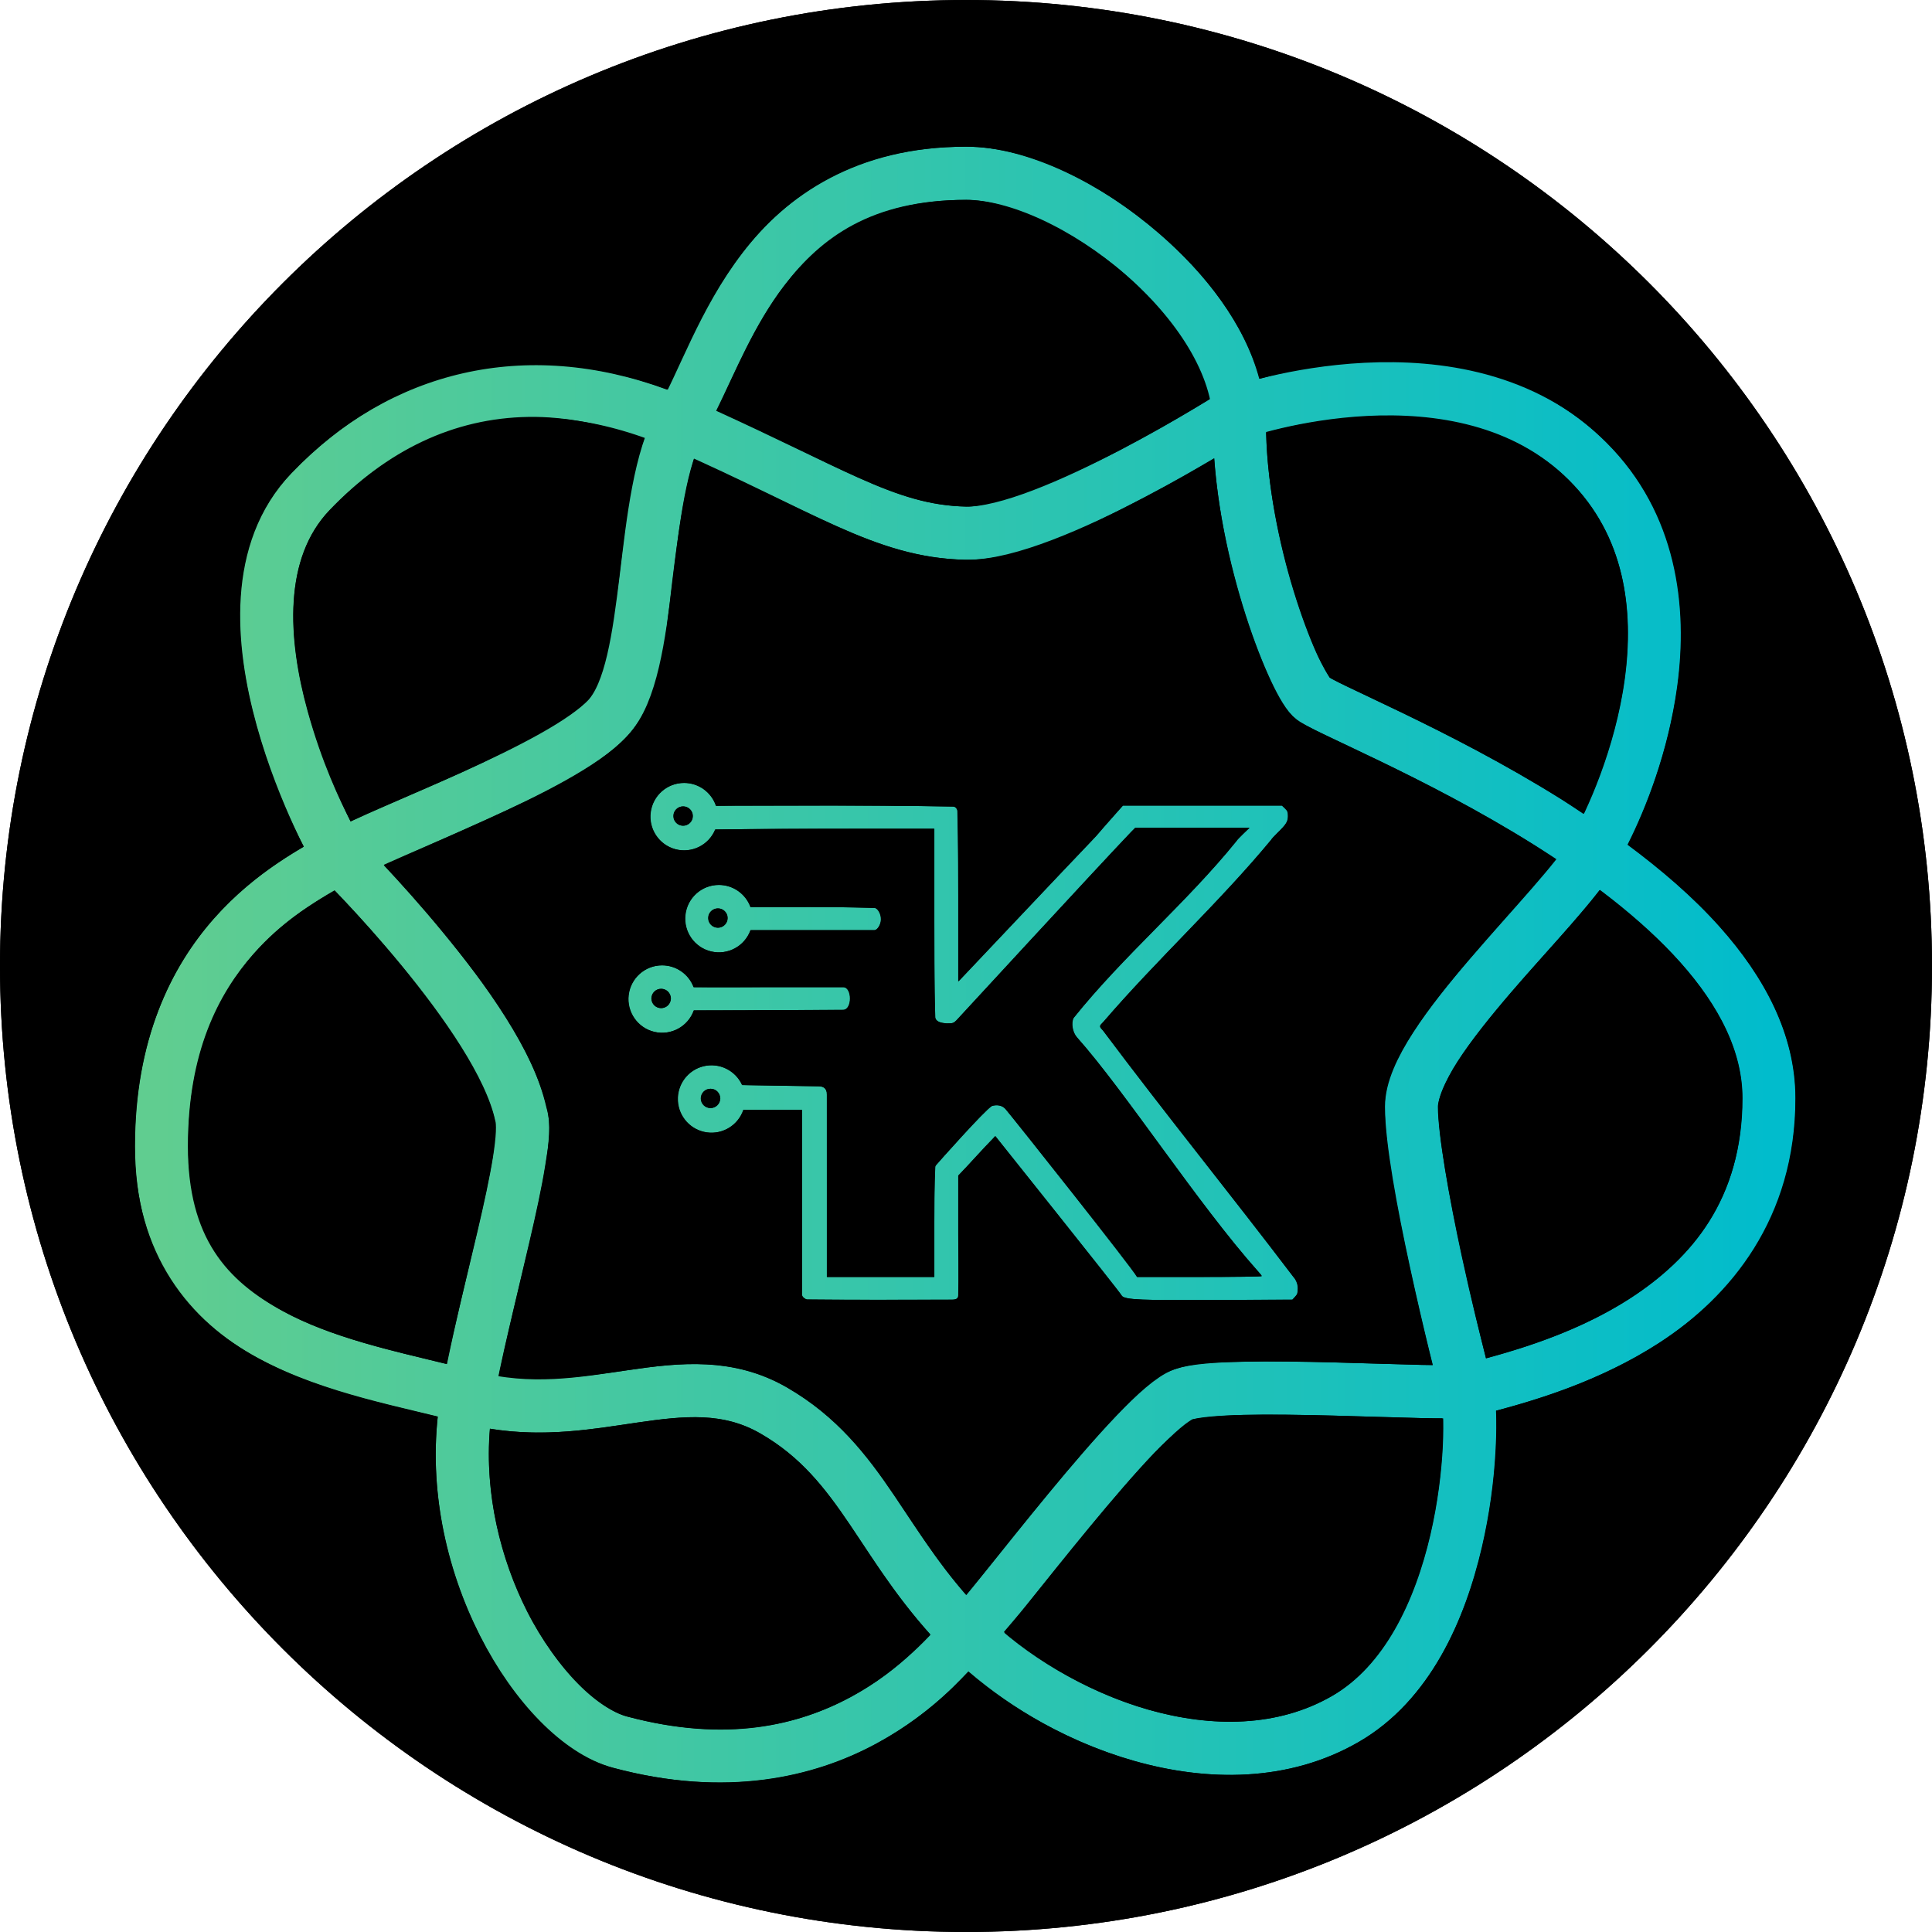
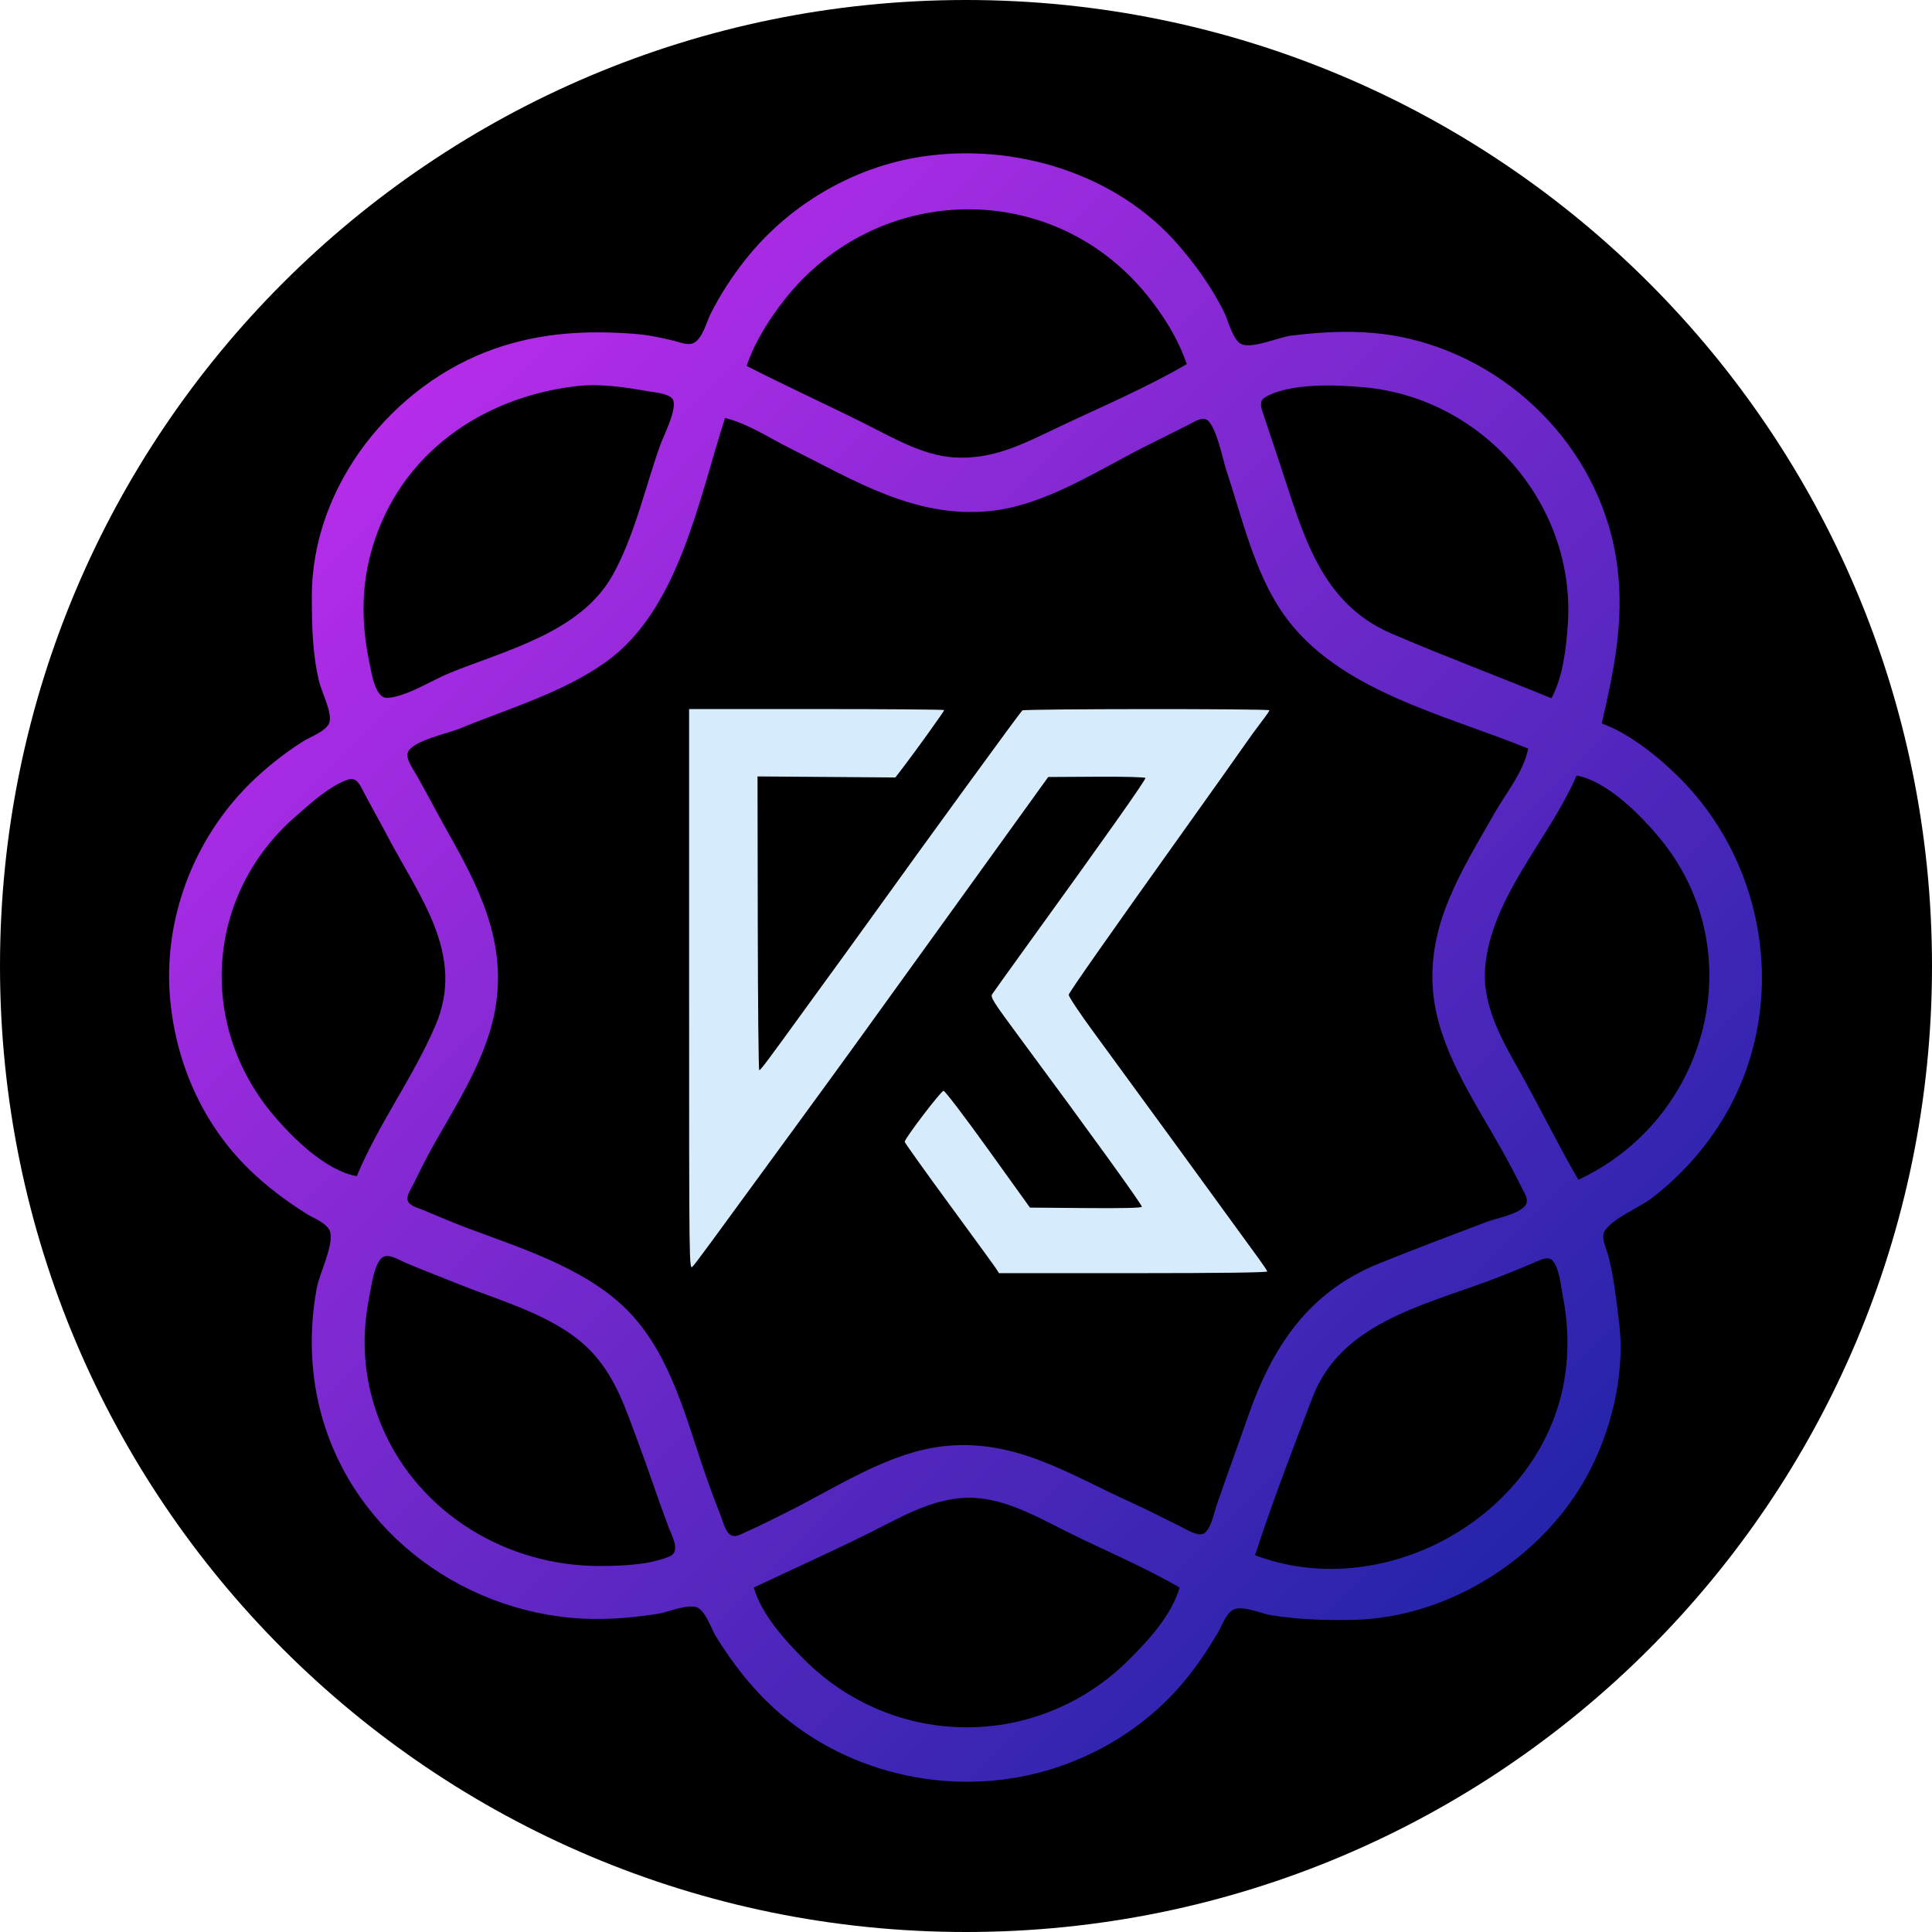
- <svg xmlns="http://www.w3.org/2000/svg" xmlns:xlink="http://www.w3.org/1999/xlink" xml:space="preserve" width="512" height="512" viewBox="0 0 512 512">
-   <defs>
-     <linearGradient id="b">
-       <stop offset="0" style="stop-color:#60cd90;stop-opacity:1" />
-       <stop offset="1" style="stop-color:#01bccc;stop-opacity:1" />
+ <svg xmlns="http://www.w3.org/2000/svg" xmlns:xlink="http://www.w3.org/1999/xlink" version="1.1" width="500" height="500" viewBox="0 0 500 500" id="svg1" xml:space="preserve">
+   <defs id="defs1">
+     <linearGradient id="linearGradient7">
+       <stop style="stop-color:#b52ce9;stop-opacity:1;" offset="0" id="stop6" />
+       <stop style="stop-color:#2624ab;stop-opacity:1;" offset="1" id="stop7" />
    </linearGradient>
-     <linearGradient id="a">
-       <stop offset="0" style="stop-color:#60cd90;stop-opacity:1" />
-       <stop offset="1" style="stop-color:#01bccc;stop-opacity:1" />
-     </linearGradient>
-     <linearGradient xlink:href="#a" id="d" x1="33.5" x2="478.5" y1="268" y2="268" gradientTransform="translate(0 2)" gradientUnits="userSpaceOnUse" />
-     <linearGradient xlink:href="#b" id="c" x1="42.235" x2="469.265" y1="255.595" y2="255.595" gradientTransform="translate(0 2)" gradientUnits="userSpaceOnUse" />
+     <linearGradient xlink:href="#linearGradient7" id="linearGradient4" x1="89.856" y1="90.384" x2="408.965" y2="409.493" gradientUnits="userSpaceOnUse" gradientTransform="matrix(0.9134411,0,0,0.9134411,21.58867,21.63442)" />
  </defs>
-   <g style="display:inline" transform="translate(.082 -1.959)">
-     <circle cx="255.918" cy="257.959" r="256" style="display:inline;fill:#000;fill-opacity:1;fill-rule:nonzero;stroke:none;stroke-width:14.1;stroke-dasharray:none;stroke-opacity:1" />
-     <path d="M256 47.875c27.75 0 72.375 34.75 72.375 66.375s14 67.375 19.125 72.5S468.75 234.25 468.75 293s-61.191 72.527-79.75 77.5c-5.424 1.453-64.04-2.95-75.425.976s-50.158 56.561-57.465 63.868c-7.306 7.307-35.208 43.47-91.86 28.29-21.084-5.65-47.644-48.103-40.68-90.267 4.016-24.325 17.302-66.68 14.43-76.117C132.3 271.02 89.75 229 89.75 229s-37.512-65.425-7.5-96.75C108.278 105.084 143 97.75 181 114.5s53.272 28.3 74.875 28.75 72.375-32 72.375-32 58.875-20.625 92.5 13 10.445 88.19 1.75 103.25-48.5 50.25-48.5 67.75 12.416 67.04 14.75 75.75.64 67.51-32.25 86.5-78 0-100.5-22.5-26.996-45.391-51-59.25-48.69 5.024-80.5-3.5-81.75-13.5-81.75-66.5S77.998 235.93 90 229s58.57-23.459 71-36.75 8.09-58.987 19.5-78.75S202 47.875 256 47.875Z" style="display:inline;fill:none;fill-opacity:1;fill-rule:nonzero;stroke:url(#c);stroke-width:14.1;stroke-dasharray:none;stroke-dashoffset:0;stroke-opacity:1" />
-     <path d="M181.25 209.438a8.938 8.938 0 1 0 8.264 12.341h.021c.181.005 13.26-.19 29.135-.191l28.865-.004v24.842c0 16.19.2 24.774.256 25.152.19 1.27 1.806 1.499 3.027 1.59 1.648 0 1.858-.064 2.577-.77.286-.281 36.978-40.166 46.32-49.953l1.107-1.117h30.264l-1.711 1.645c-.927.89-1.69 1.704-1.713 1.824v.002c-13.344 16.5-29.95 30.378-43.2 46.926-.701 1.326-.28 3.82.862 5.103 12.925 14.517 31.956 44.025 47.97 62.004.564.598 1.024 1.187 1.024 1.31 0 .127-7.224.225-16.505.225h-16.506c-1.14-2.203-32.533-41.766-34.889-44.535-.857-.92-2.18-1.21-3.59-.787-1.967 1.15-14.361 15.133-14.781 15.637-.188.224-.236.298-.256.502-.016.166-.256 5.034-.256 14.591v14.592H219.12v-24.174c0-18.982-.006-19.977-.006-24.125 0-1.877-1.097-2.23-2.277-2.238-.232-.002-3.977-.071-9.897-.15-10.28-.138-9.08-.174-10.29-.174a8.937 8.937 0 1 0 .327 6.566c.679.002.736.008 7.788.008h7.699v47.908l-.002 1.01c-.001.752 1.042 1.327 1.404 1.336.315.008 9.451.098 19.746.08l18.719-.031c1.195-.027 1.579-.397 1.601-1.182.11-3.801.004-13.197.004-16.127h-.002v-15.59c3.203-3.312 6.12-6.669 9.276-9.894l.506-.553c.175.255 33.068 41.352 33.44 42.19.584 1.32 6.418 1.294 23.763 1.232l21.543-.076.717-.768c.614-.658.72-.985.728-2.283.013-1.584-.99-2.828-1.156-2.965-16.641-21.913-33.997-43.297-50.479-65.324-1.052-1.116-1.052-1.131.176-2.36 14.208-16.525 30.494-31.383 44.434-48.216v-.002c.012-.117.728-.904 1.6-1.756 2.378-2.326 2.808-3.013 2.808-4.492 0-1.074-.116-1.369-.795-2.018l-.795-.76h-42.164l-1.96 2.204c-11.618 13.061 7.767-7.933-39.657 42.316l-1.985 2.09v-22.537c0-12.87-.222-22.408-.224-22.537-.01-.575-.474-1.285-1.174-1.276-.477.006-11.418-.26-31.77-.26-27.462 0-30.702.057-31.04.069h-.01a8.94 8.94 0 0 0-8.465-6.07zm-.256 6.224a2.556 2.556 0 1 1-.003 5.112 2.556 2.556 0 0 1 .003-5.112m9.475 20.807a8.938 8.938 0 1 0 8.398 11.994h32.834c.756-.01 1.712-1.423 1.735-2.865.023-1.505-.921-3.041-1.76-3.041-.492 0-8.03-.239-17.1-.239-12.449 0-15.062.022-15.71.028a8.94 8.94 0 0 0-8.397-5.877m-.256 6.224a2.556 2.556 0 1 1-.003 5.112 2.556 2.556 0 0 1 .003-5.112m-14.79 15.086a8.938 8.938 0 1 0 8.417 11.944c8.99.023 19.642-.069 19.642-.069l19.899-.07c2.484 0 2.426-6.018.062-6.018h-19.88s-15.595.058-19.774.002a8.94 8.94 0 0 0-8.365-5.789m-.255 6.225a2.556 2.556 0 1 1-.003 5.112 2.556 2.556 0 0 1 .003-5.112m13.088 26.486a2.556 2.556 0 1 1-.003 5.112 2.556 2.556 0 0 1 .003-5.112" style="display:inline;fill:url(#d);fill-opacity:1;stroke:none;stroke-width:1.031;stroke-opacity:1" />
-     <path d="M255.918 1.959a256 256 0 0 0-256 256 256 256 0 0 0 256 256 256 256 0 0 0 256-256 256 256 0 0 0-256-256m0 38.871c16.818 0 35.61 9.568 51.203 23.045 12.294 10.626 22.64 23.942 26.512 38.469 16.564-4.602 61.56-13.531 92.02 16.927 18.733 18.734 21.6 43.494 18.746 64.52-2.388 17.586-8.414 32.58-13.18 42.033 8.917 6.633 17.384 13.847 24.49 21.826 11.662 13.095 20.01 28.346 20.01 45.356 0 31.822-17.22 52.584-36.135 64.834-15.875 10.28-32.747 15.195-43.209 17.974.141 2.848.1 6.065-.095 10.057a148.7 148.7 0 0 1-3.663 26.133c-4.472 19.143-13.545 40.563-32.673 51.607-18.535 10.701-40.126 10.533-59.604 4.983-16.78-4.781-32.017-13.576-43.79-23.705-4.68 4.979-12.17 12.553-24.606 19.246-16.285 8.764-39.643 14.341-69.6 6.314-14.091-3.776-26.324-17.304-35.322-35.064-8.316-16.413-13.35-36.9-11.098-57.969-14.533-3.516-32.003-7.03-47.674-15.535-17.957-9.747-32.633-27.41-32.633-56.125 0-28.063 9.591-47.503 20.887-60.315 8.263-9.372 17.404-15.323 23.92-19.129-3.163-6.107-8.29-16.689-12.553-32.048-5.905-21.276-8.51-48.393 9.207-66.885 26.123-27.265 62.013-35.985 99.614-22.166 4.507-9.315 10.035-23.357 19.914-36.225 11.631-15.15 30.316-28.158 59.312-28.158m0 14.102c-25.004 0-38.363 9.924-48.129 22.644-8.096 10.547-12.982 22.925-18.076 33.248 15.764 7.173 28.058 13.437 37.668 17.733 10.913 4.878 18.978 7.45 28.559 7.65 7.159.149 25.791-7.136 40.873-15.03 11.366-5.948 19.375-10.82 23.556-13.411-2.56-11.07-11.089-23.39-22.466-33.223-13.658-11.805-31.053-19.611-41.985-19.611m106.037 57.507c-12.803.64-21.545 2.792-26.49 4.163.323 14.145 3.431 29.426 7.211 41.779 1.993 6.514 4.144 12.223 6.033 16.465 1.705 3.828 3.539 6.458 3.543 6.61v.005l-.002.002h-.004q-.002 0-.006-.002c.21.153.396.303.713.473.956.511 2.408 1.231 4.203 2.095 3.591 1.728 8.58 4.05 14.438 6.881 11.715 5.664 26.934 13.383 42.113 22.887 1.96 1.227 3.897 2.564 5.848 3.85 3.972-8.437 8.953-21.613 10.873-35.752 2.502-18.428.147-37.763-14.744-52.655-14.849-14.848-36.145-17.68-53.729-16.8zm-221.965.004c-19.872.31-37.545 8.839-52.732 24.69-12.295 12.832-11.149 34.09-5.8 53.36 3.815 13.748 8.438 23.4 11.37 29.118 7.762-3.664 18.512-8.027 29.52-13.015 14.51-6.576 29.211-14.654 33.422-19.156 3.182-3.403 6.396-17.496 8.283-32.985 1.494-12.262 2.665-25.268 6.58-36.25-10.694-3.856-20.96-5.912-30.643-5.762m181.713 10.942c-5.032 2.971-11.215 6.55-18.351 10.285-15.706 8.22-33.261 16.935-47.705 16.635-12.023-.25-22.396-3.679-34.02-8.875-10.256-4.585-22.35-10.762-37.795-17.791-2.647 8.424-4.324 20.542-5.783 32.521-1.903 15.623-2.735 31.024-11.982 40.912-8.22 8.789-23.016 15.621-37.899 22.366-10.37 4.7-19.516 8.66-26.517 11.84 4.156 4.435 9.697 10.551 15.447 17.535 11.51 13.979 24.017 30.754 27.596 46.548 1.52 5.143.655 9.514-.291 15.457-.957 6.007-2.505 13.053-4.252 20.52-2.803 11.978-5.83 24.444-8.022 35.133 11.892 1.904 23 .232 34.447-1.442 13.33-1.949 27.759-3.524 41.868 4.621 13.292 7.675 21.282 18.037 28.38 28.543 5.872 8.692 11.412 17.546 19.086 26.33 1.772-2.122 2.62-3.031 5.084-6.1 4.826-6.004 10.736-13.42 16.803-20.765s12.278-14.61 17.844-20.437 9.285-10.242 15.555-12.405c4.992-1.721 10.568-1.819 17.964-1.986 7.397-.167 16.038-.026 24.461.19 8.424.215 16.625.507 22.985.652 1.188.027 1.904.016 2.95.031a842 842 0 0 1-6.028-25.781c-3.428-15.81-6.66-32.249-6.66-42.666 0-7.048 3.3-13.19 7.482-19.672s9.595-13.168 15.207-19.709c8.34-9.723 17.261-19.515 22.625-26.197-1.986-1.316-3.952-2.675-5.96-3.932-14.492-9.074-29.265-16.581-40.765-22.14-5.75-2.78-10.673-5.07-14.414-6.87-1.87-.9-3.437-1.672-4.746-2.373-1.309-.7-2.048-.808-3.863-2.623-3.044-3.044-4.43-6.27-6.608-11.16s-4.487-11.057-6.634-18.074c-3.522-11.507-6.49-25.254-7.489-39.121m-140.535 86.058a8.94 8.94 0 0 1 8.465 6.07h.01c.339-.012 3.579-.068 31.041-.068 20.352 0 31.292.266 31.77.26.7-.009 1.164.7 1.173 1.275.002.13.225 9.667.225 22.538v22.537l1.984-2.09c47.425-50.249 28.04-29.255 39.657-42.317l1.96-2.203h42.165l.795.76c.678.649.794.943.794 2.018 0 1.478-.43 2.166-2.808 4.492-.872.852-1.588 1.638-1.6 1.756v.002c-13.939 16.833-30.225 31.691-44.433 48.216-1.228 1.228-1.229 1.244-.176 2.36 16.481 22.027 33.837 43.41 50.478 65.324.167.137 1.17 1.38 1.157 2.965-.01 1.297-.114 1.625-.729 2.283l-.717.768-21.543.076c-17.344.061-23.179.088-23.763-1.233-.371-.837-33.264-41.935-33.44-42.189l-.506.553c-3.156 3.225-6.072 6.581-9.275 9.894v15.59h.002c0 2.93.106 12.326-.004 16.127-.022.785-.407 1.155-1.602 1.182l-18.718.03a1689 1689 0 0 1-19.746-.08c-.363-.008-1.405-.584-1.405-1.335l.002-1.01v-47.908h-7.699c-7.051 0-7.109-.006-7.787-.008a8.938 8.938 0 1 1-.328-6.566c1.21 0 .01.036 10.29.173 5.921.08 9.665.149 9.897.15 1.18.009 2.278.362 2.278 2.239 0 4.148.006 5.143.006 24.125v24.174h28.416V325.78c0-9.557.24-14.425.256-14.592.02-.203.068-.277.255-.502.42-.503 12.815-14.487 14.782-15.636 1.41-.423 2.733-.133 3.59.787 2.355 2.768 33.749 42.332 34.888 44.535h16.506c9.281 0 16.506-.099 16.506-.225 0-.123-.46-.712-1.024-1.31-16.015-17.979-35.045-47.487-47.97-62.004-1.143-1.284-1.564-3.777-.862-5.104 13.249-16.547 29.856-30.426 43.2-46.926v-.002c.023-.12.786-.933 1.713-1.824l1.71-1.644h-30.263l-1.108 1.117c-9.341 9.787-46.033 49.672-46.32 49.953-.719.706-.928.77-2.576.77-1.221-.091-2.838-.32-3.027-1.59-.057-.379-.256-8.962-.256-25.153V221.59l-28.866.004c-15.875.002-28.953.196-29.134.191h-.022a8.937 8.937 0 1 1-8.263-12.342zm-.256 6.225a2.556 2.556 0 1 0 0 5.112 2.556 2.556 0 0 0 0-5.112m9.475 20.807a8.94 8.94 0 0 1 8.396 5.877c.649-.006 3.262-.028 15.711-.028 9.07 0 16.608.239 17.1.239.839 0 1.783 1.535 1.76 3.04-.023 1.443-.98 2.857-1.735 2.866h-32.834a8.937 8.937 0 1 1-8.398-11.994m233.41 1.41c-6.202 8.113-15.15 17.392-23.539 27.172-5.427 6.326-10.507 12.662-14.06 18.17-3.554 5.507-5.229 10.326-5.229 12.029 0 7.082 2.976 24.165 6.34 39.678 2.649 12.215 4.797 20.546 6.433 26.968 10.287-2.808 24.958-7.336 38.178-15.898 16.32-10.57 29.697-26.07 29.697-52.998 0-12.365-6.167-24.443-16.439-35.977-6.005-6.742-13.42-13.137-21.38-19.144m-335.217.142c-6.307 3.615-14.045 8.286-21.5 16.74-9.328 10.581-17.361 26.052-17.361 50.989 0 24.286 10.293 35.61 25.258 43.732 12.713 6.9 28.692 10.37 43.383 13.975 2.299-11.21 5.333-23.67 8.062-35.338 1.718-7.342 3.205-14.176 4.057-19.525.792-4.974.582-9.158.67-9.325v-.002h.002l.002-.002h.004l.002.002.002.002q.004.005.008.014l-.078-.256-.06-.28c-2.245-10.32-13.725-27.506-24.818-40.978-7.838-9.52-13.91-15.916-17.633-19.748m101.551 4.672a2.556 2.556 0 1 0-.001 5.112 2.556 2.556 0 0 0 .001-5.112m-14.789 15.086a8.94 8.94 0 0 1 8.365 5.79c4.18.055 19.774-.003 19.774-.003h19.88c2.365 0 2.422 6.018-.062 6.018l-19.898.07s-10.653.091-19.643.068a8.937 8.937 0 1 1-8.416-11.943m-.256 6.225a2.556 2.556 0 1 0-.001 5.112 2.556 2.556 0 0 0 .001-5.112m13.088 26.486a2.556 2.556 0 1 0-.001 5.112 2.556 2.556 0 0 0 .001-5.112m141.303 86.43c-6.933.156-12.9.97-13.645 1.215v.002h.002v.006c-.095.228-5.162 3.75-9.996 8.81-5.134 5.375-11.207 12.462-17.17 19.68-5.962 7.218-11.828 14.576-16.683 20.617-2.66 3.31-4.086 4.86-6.01 7.166 10.143 8.611 23.763 16.49 38.228 20.611 16.925 4.823 34.335 4.656 48.69-3.632 13.761-7.946 21.98-25.422 25.994-42.604 2.007-8.591 2.985-16.977 3.31-23.617.139-2.824.054-5.24-.037-7.352-1.827-.007-3.594-.008-5.875-.06-6.512-.149-14.693-.44-23.025-.653s-16.818-.346-23.783-.189zm-143.32.642c-5.337-.243-11.058.464-17.542 1.412-11.179 1.635-24.215 3.994-38.875 1.598-1.451 17.316 2.864 34.627 9.86 48.436 7.812 15.42 19.4 25.943 26.392 27.816 26.695 7.153 45.614 2.238 59.27-5.111 10.342-5.566 16.473-11.731 21.174-16.674-9.195-10.248-15.459-20.319-21.295-28.957-6.776-10.029-13.037-18.042-23.748-24.227-4.948-2.856-9.9-4.05-15.237-4.293" style="display:inline;fill:#000;fill-opacity:1;fill-rule:nonzero;stroke:none;stroke-width:14.1;stroke-dasharray:none;stroke-opacity:1" />
+   <g id="layer1" style="display:inline" transform="translate(0.4607696,0.4607696)">
+     <circle style="display:inline;fill:#000000;fill-opacity:1;stroke:none;stroke-width:1.056" id="path4" cx="249.539" cy="249.539" r="250" />
+     <path style="fill:#d6ecfd;fill-opacity:1;stroke-width:0.913" d="m 257.449,328.03 c -0.345,-0.553 -5.835,-8.103 -12.2,-16.778 -6.365,-8.675 -11.573,-15.974 -11.573,-16.219 0,-0.854 9.405,-13.19 10.057,-13.19 0.361,0 5.539,6.8 11.506,15.111 l 10.849,15.111 14.48,0.123 c 9.515,0.081 14.48,-0.038 14.48,-0.346 0,-0.627 -13.361,-19.122 -32.117,-44.458 -6.288,-8.494 -7.091,-9.769 -6.631,-10.529 0.214,-0.354 4.365,-6.143 9.223,-12.866 20.104,-27.817 30.454,-42.467 30.453,-43.106 -1.8e-4,-0.222 -5.661,-0.371 -12.579,-0.33 l -12.579,0.074 -23.234,32.24 c -28.292,39.258 -28.245,39.193 -42.347,58.509 -23.441,32.108 -25.525,34.94 -26.43,35.911 -0.926,0.994 -0.927,0.938 -0.927,-71.624 V 183.043 h 33.011 c 18.156,0 33.011,0.12 33.011,0.267 0,0.287 -7.19,10.309 -10.579,14.745 l -2.056,2.691 -17.841,-0.134 -17.841,-0.134 0.062,38.009 c 0.034,20.905 0.206,38.009 0.383,38.009 0.362,0 1.781,-1.896 12.532,-16.738 4.168,-5.754 8.352,-11.507 9.298,-12.786 0.946,-1.279 4.197,-5.777 7.224,-9.996 13.789,-19.22 38.591,-53.269 39.027,-53.578 0.611,-0.432 63.947,-0.468 63.947,-0.036 0,0.176 -0.902,1.484 -2.004,2.906 -1.102,1.422 -3.236,4.365 -4.742,6.538 -1.506,2.174 -8.414,11.903 -15.35,21.62 -19.353,27.11 -29.639,41.775 -29.84,42.542 -0.101,0.384 2.897,4.882 6.662,9.996 5.909,8.027 37.041,50.725 42.638,58.479 1.066,1.477 2.008,2.889 2.094,3.138 0.1,0.291 -12.262,0.453 -34.643,0.453 H 258.077 Z" id="path2" />
+     <path style="display:inline;fill:url(#linearGradient4);fill-opacity:1;stroke:none;stroke-width:0.913" d="m 414.074,186.762 c 3.144,-13.715 5.818,-26.25 4.051,-40.45 -3.578,-28.761 -25.868,-52.472 -53.8,-59.102 -10.113,-2.4 -20.457,-2.077 -30.686,-0.804 -3.087,0.384 -10.114,3.511 -12.891,2.159 -2.174,-1.059 -3.386,-6.194 -4.427,-8.275 -3.223,-6.446 -7.358,-12.254 -12.107,-17.668 -16.076,-18.326 -42.187,-26.092 -65.889,-22.583 -17.955,2.658 -34.702,12.528 -45.931,26.768 -3.425,4.343 -6.468,8.995 -8.946,13.948 -1.093,2.184 -2.032,6.195 -4.269,7.484 -1.447,0.834 -3.541,-0.082 -5.015,-0.451 -3.49,-0.872 -7.098,-1.614 -10.694,-1.877 -12.356,-0.907 -23.997,-0.26 -35.801,3.838 -26.438,9.18 -47.413,35.473 -47.424,64.002 -0.003,7.529 0.123,14.955 1.92,22.317 0.621,2.545 3.522,8.139 2.565,10.596 -0.834,2.142 -4.967,3.599 -6.81,4.772 -4.984,3.173 -9.764,6.968 -13.948,11.134 -14.519,14.455 -22.33,35.296 -20.379,55.793 1.579,16.576 8.47,32.157 20.457,43.837 4.528,4.412 9.463,8.086 14.799,11.466 1.791,1.134 5.539,2.478 6.143,4.718 0.924,3.429 -2.753,10.727 -3.444,14.37 -1.679,8.854 -1.776,18.1 -0.177,26.967 5.817,32.254 33.665,55.431 65.825,58.504 7.313,0.699 15.084,0.139 22.317,-0.979 2.984,-0.461 6.745,-2.254 9.744,-1.91 2.682,0.308 4.267,5.585 5.511,7.617 4.276,6.98 9.334,13.496 15.431,18.983 19.444,17.5 47.708,23.202 72.531,15.111 12.911,-4.208 24.707,-11.995 33.36,-22.471 3.255,-3.941 6.07,-8.16 8.67,-12.553 1.056,-1.785 2.082,-5.036 4.086,-5.952 2.403,-1.098 7.151,1.094 9.678,1.493 7.083,1.118 14.225,1.373 21.387,1.198 24.34,-0.596 48.285,-15.651 60.042,-36.724 6.49,-11.632 10.214,-26.622 8.637,-39.985 -0.685,-5.802 -1.325,-11.501 -2.717,-17.203 -0.44,-1.804 -2.183,-5.095 -1.011,-6.798 2.356,-3.423 8.877,-5.912 12.23,-8.493 7.298,-5.618 13.627,-12.616 18.389,-20.51 17.072,-28.299 11.796,-65.24 -11.414,-88.339 -5.4,-5.374 -12.76,-11.301 -19.993,-13.949 M 306.672,93.774 c -10.478,6.116 -22.041,11.029 -33.011,16.221 -9.037,4.277 -17.091,8.639 -27.432,7.914 -7.945,-0.557 -15.811,-5.192 -22.782,-8.678 -10.178,-5.089 -20.554,-9.809 -30.686,-14.993 2.113,-6.206 5.825,-12.076 9.862,-17.203 23.838,-30.274 68.895,-31.439 93.534,-1.395 4.38,5.341 8.279,11.566 10.515,18.133 m -158.081,5.712 c 6.185,-0.732 12.523,0.225 18.598,1.301 1.613,0.286 5.509,0.559 6.453,2.083 1.359,2.193 -2.398,9.528 -3.222,11.826 -3.968,11.074 -6.514,23.111 -12.21,33.476 -8.207,14.933 -27.415,19.531 -42.165,25.479 -4.656,1.877 -11.29,6.21 -16.264,6.499 -3.203,0.186 -4.176,-6.88 -4.657,-9.196 -2.082,-10.036 -2.152,-19.857 0.799,-29.756 7.215,-24.21 28.302,-38.828 52.668,-41.712 m 252.464,80.767 c -13.753,-5.642 -27.72,-10.882 -41.38,-16.738 -18.571,-7.962 -22.972,-26.142 -28.826,-43.704 -1.395,-4.184 -2.808,-8.363 -4.184,-12.553 -0.476,-1.449 -1.554,-3.778 0.148,-4.811 6.421,-3.9 18.745,-3.327 25.889,-2.663 30.833,2.867 54.734,30.512 52.58,61.407 -0.44,6.315 -1.23,13.376 -4.226,19.063 m -6.044,13.018 c -1.035,5.8 -5.817,11.661 -8.703,16.738 -8.381,14.742 -17.577,28.745 -15.86,46.494 1.394,14.401 10.452,27.674 17.392,39.985 1.969,3.494 3.874,7.104 5.661,10.694 0.552,1.108 1.64,2.735 0.984,4.002 -1.287,2.484 -7.695,3.624 -10.167,4.565 -9.309,3.541 -18.666,7.038 -27.897,10.777 -18.379,7.445 -27.653,21.643 -33.941,39.704 -2.649,7.608 -5.422,15.171 -8.064,22.782 -0.622,1.791 -1.601,6.968 -3.664,7.526 -1.652,0.447 -4.057,-1.136 -5.475,-1.833 -4.326,-2.127 -8.632,-4.365 -13.018,-6.35 -15.878,-7.185 -29.655,-16.372 -47.889,-14.607 -14.515,1.405 -28.137,10.62 -40.915,17.009 -3.544,1.772 -7.067,3.568 -10.694,5.164 -1.134,0.499 -2.738,1.588 -4.002,0.933 -1.529,-0.792 -2.104,-3.578 -2.694,-5.053 -1.778,-4.444 -3.414,-8.943 -4.929,-13.483 -4.777,-14.317 -9.067,-30.265 -20.457,-40.873 -10.731,-9.995 -26.457,-14.95 -39.985,-20.011 -3.919,-1.466 -7.774,-3.101 -11.624,-4.742 -1.193,-0.509 -3.503,-1.001 -3.99,-2.383 -0.451,-1.279 0.773,-2.97 1.315,-4.057 1.713,-3.432 3.383,-6.887 5.267,-10.229 6.444,-11.431 14.373,-23.52 16.271,-36.73 2.414,-16.808 -4.607,-30.417 -12.622,-44.635 -2.691,-4.772 -5.213,-9.639 -7.904,-14.413 -0.8,-1.419 -2.912,-4.228 -2.328,-5.94 1.035,-3.032 10.499,-5.002 13.289,-6.154 12.666,-5.226 26.939,-9.349 38.125,-17.397 18.78,-13.511 23.906,-42.196 30.686,-63.033 5.813,1.381 11.414,5.127 16.738,7.789 16.579,8.29 32.335,18.174 51.609,16.309 14.541,-1.407 28.104,-10.619 40.915,-17.009 l 10.694,-5.344 c 1.184,-0.59 3.06,-1.917 4.455,-1.416 2.574,0.925 4.467,10.626 5.309,13.154 4.099,12.297 7.247,26.455 14.749,37.195 13.943,19.963 41.856,26.047 63.362,34.871 m 13.018,111.586 c -5.054,-8.659 -9.483,-17.729 -14.349,-26.502 -4.919,-8.868 -10.775,-18.226 -9.749,-28.826 1.753,-18.113 16.632,-33.036 23.633,-49.284 8.041,1.451 17.033,10.666 21.943,16.738 23.409,28.949 12.271,72.099 -21.478,87.874 M 91.868,303.928 c -8.027,-1.431 -16.543,-9.841 -21.578,-15.808 -19.72,-23.37 -17.509,-57.058 5.77,-77.311 3.8,-3.306 8.641,-7.806 13.482,-9.501 2.091,-0.732 3.004,1.053 3.834,2.658 2.104,4.066 4.389,8.034 6.515,12.088 8.183,15.601 20.178,30.56 12.365,48.819 -5.773,13.492 -14.736,25.481 -20.388,39.055 m 7.103,20.786 c 1.632,-0.56 4,0.983 5.45,1.6 4.608,1.963 9.303,3.73 13.948,5.603 11.693,4.715 26.081,8.408 34.791,18.04 5.918,6.545 8.478,14.687 11.506,22.782 2.769,7.403 5.213,14.926 8.012,22.317 0.816,2.155 3.107,6.064 0.062,7.317 -5.343,2.198 -12.415,2.447 -18.105,2.447 -23.926,0 -46.572,-13.591 -56.127,-35.801 -4.694,-10.911 -5.749,-22.338 -3.383,-33.941 0.466,-2.287 1.325,-9.499 3.847,-10.365 M 324.34,402.031 c 4.478,-13.763 9.729,-27.399 14.908,-40.915 7.215,-18.831 28.023,-23.601 45.069,-29.905 4.227,-1.563 8.405,-3.277 12.553,-5.036 1.393,-0.59 3.412,-1.742 4.608,-0.24 1.626,2.042 1.965,6.171 2.457,8.679 1.706,8.698 1.764,17.413 -0.382,26.037 -8.195,32.932 -46.947,53.553 -79.214,41.38 M 304.812,410.4 c -2.054,7.117 -7.91,13.491 -13.018,18.598 -23.454,23.447 -60.746,23.409 -84.155,0 -5.021,-5.021 -11.003,-11.616 -13.018,-18.598 9.915,-4.693 19.929,-9.181 29.756,-14.063 7.974,-3.961 15.944,-8.808 25.107,-9.165 9.229,-0.36 18.073,4.719 26.037,8.7 9.678,4.839 19.959,9.081 29.291,14.528 z" id="path9" />
  </g>
</svg>
